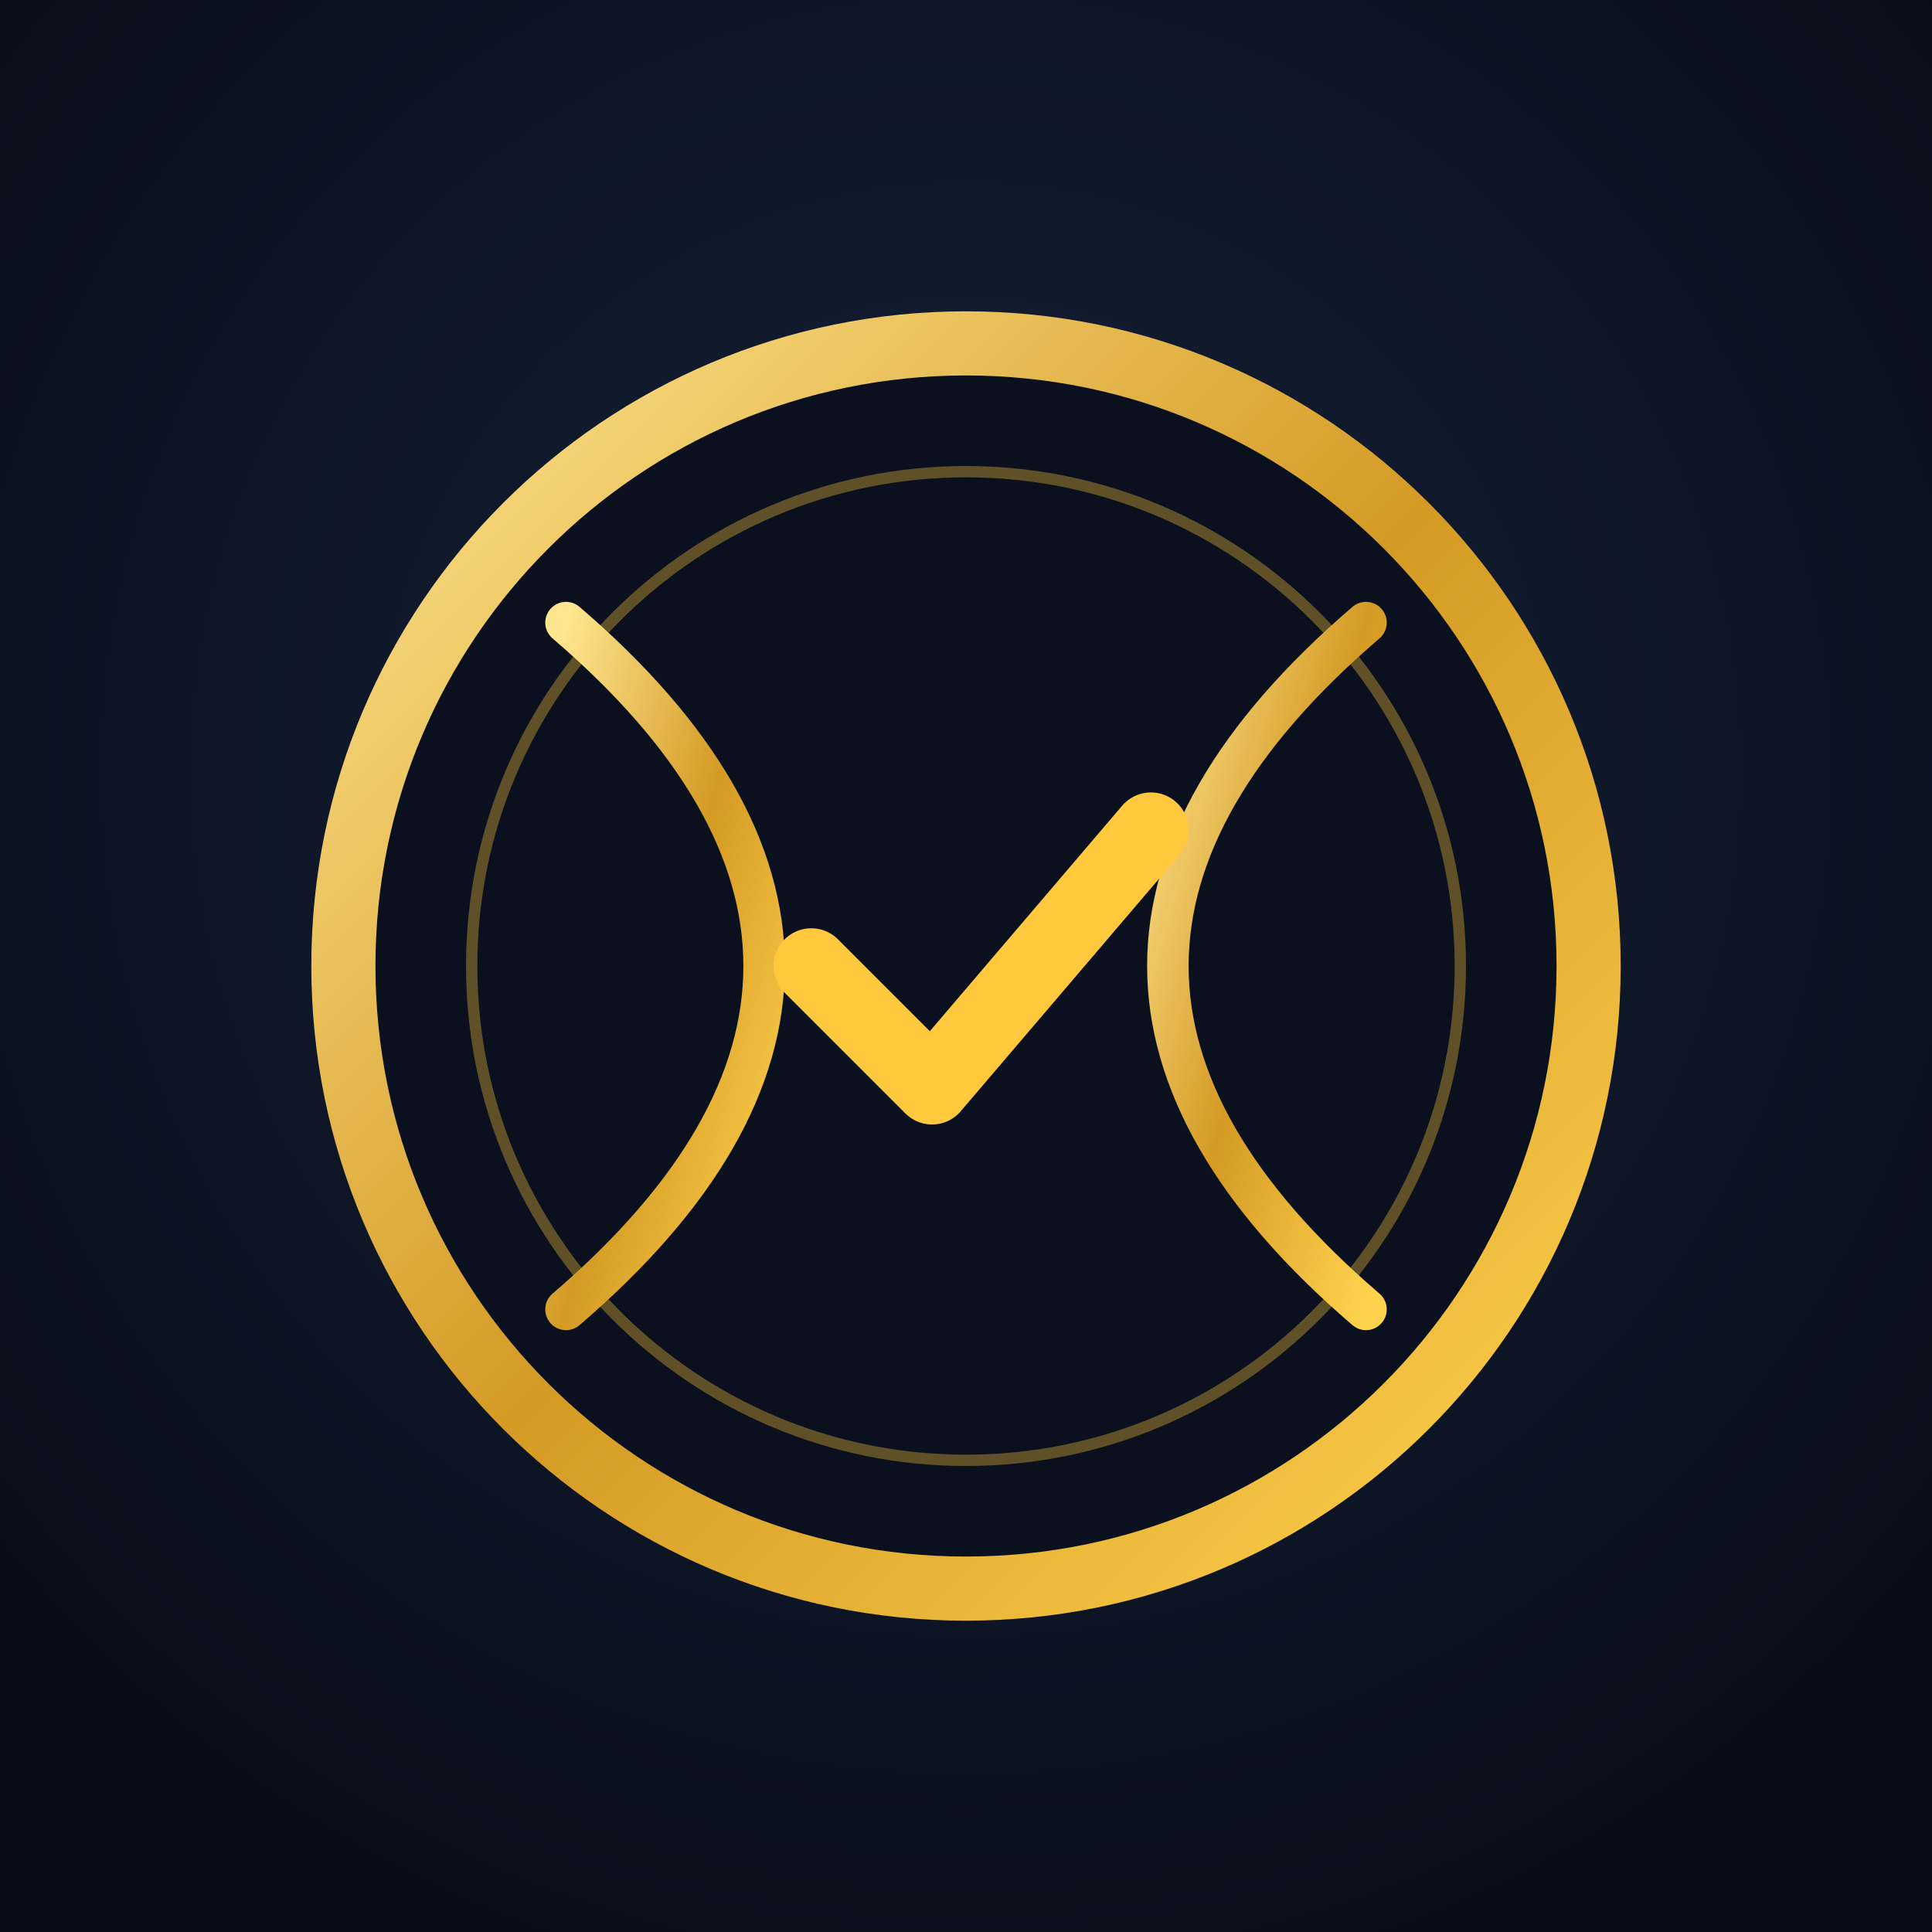
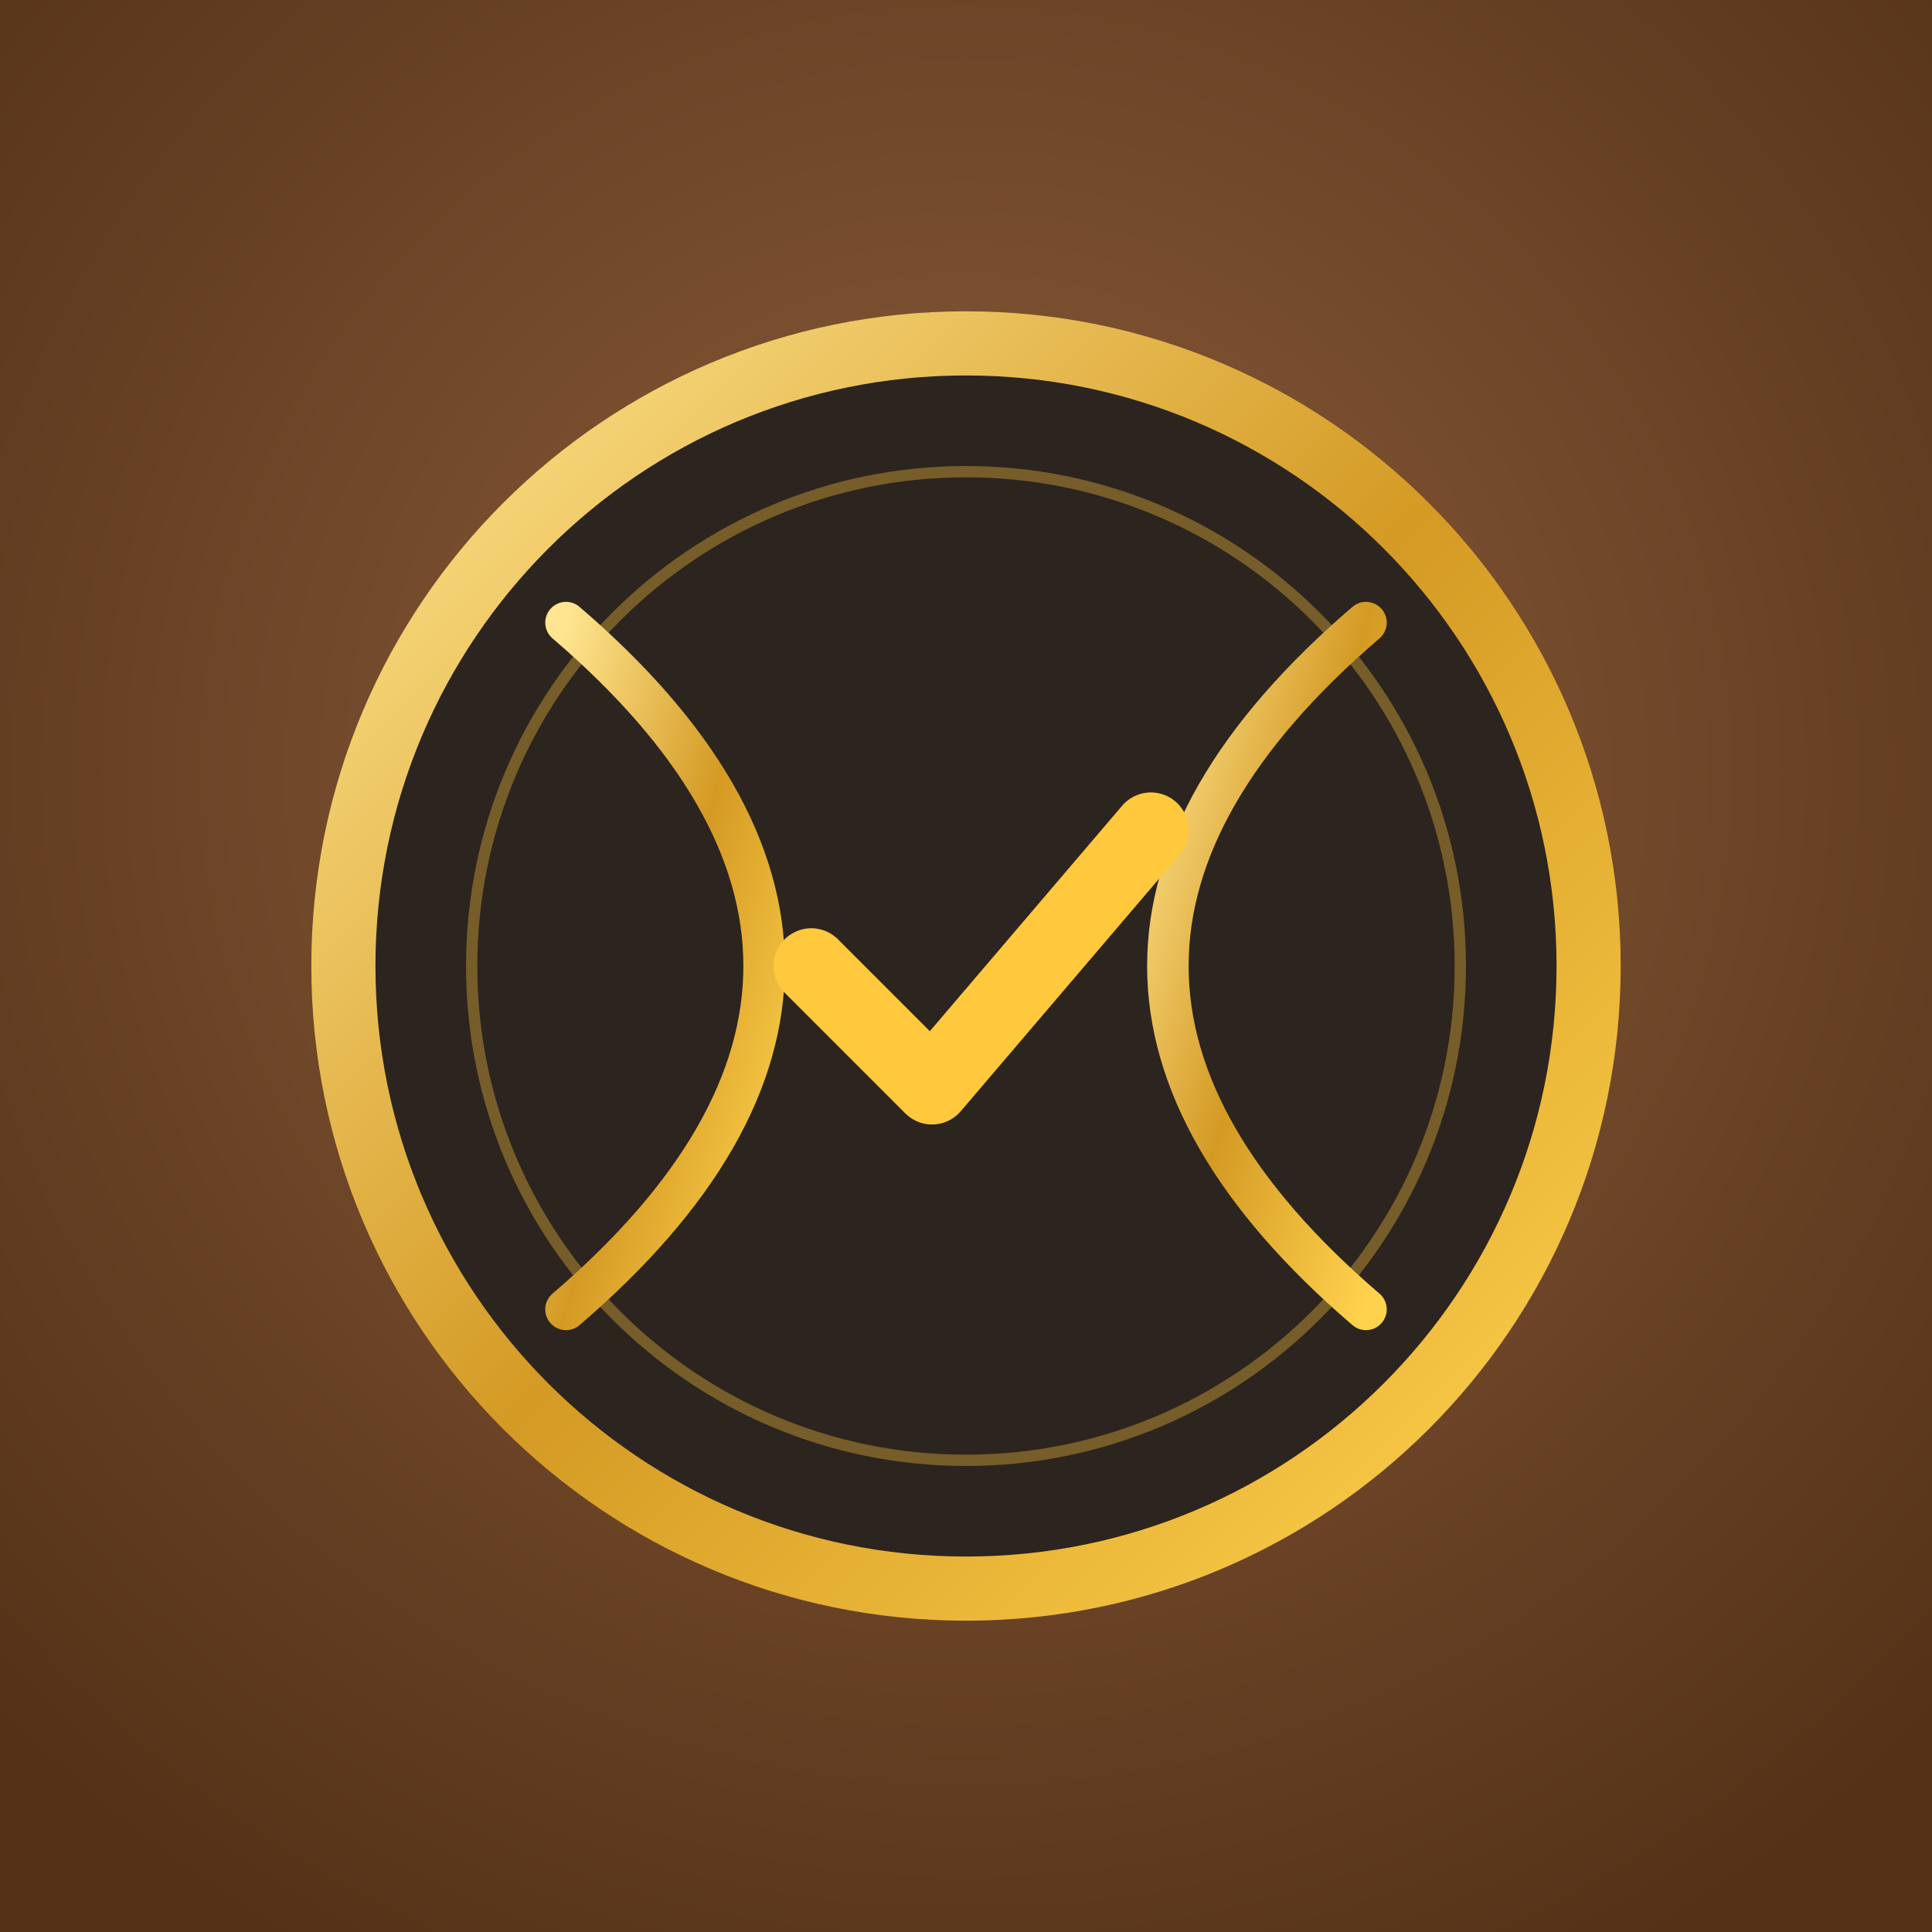
<svg xmlns="http://www.w3.org/2000/svg" width="1024" height="1024" viewBox="0 0 1024 1024">
  <defs>
    <radialGradient id="bg" cx="50%" cy="40%" r="70%">
-       <stop offset="0" stop-color="#16223a" />
-       <stop offset="1" stop-color="#070c16" />
+       <stop offset="0" stop-color="#8c5e3c" />
+       <stop offset="1" stop-color="#543117" />
    </radialGradient>
    <linearGradient id="gold" x1="0" y1="0" x2="1" y2="1">
      <stop offset="0" stop-color="#ffe58f" />
      <stop offset="0.5" stop-color="#d49a24" />
      <stop offset="1" stop-color="#ffd24d" />
    </linearGradient>
  </defs>
  <rect width="1024" height="1024" fill="url(#bg)" />
-   <circle cx="512" cy="512" r="330" fill="#0a101d" stroke="url(#gold)" stroke-width="34" />
+   <circle cx="512" cy="512" r="330" fill="#2c241e" stroke="url(#gold)" stroke-width="34" />
  <circle cx="512" cy="512" r="262" fill="none" stroke="#ffc83d" stroke-opacity="0.35" stroke-width="6" />
  <path d="M300 330 C 440 450, 440 574, 300 694" fill="none" stroke="url(#gold)" stroke-width="22" stroke-linecap="round" />
  <path d="M724 330 C 584 450, 584 574, 724 694" fill="none" stroke="url(#gold)" stroke-width="22" stroke-linecap="round" />
  <path d="M512 330 L512 694" stroke="url(#gold)" stroke-width="18" stroke-linecap="round" stroke-dasharray="2 40" />
  <path d="M430 512 L494 576 L610 440" fill="none" stroke="#ffc83d" stroke-width="40" stroke-linecap="round" stroke-linejoin="round" />
</svg>
